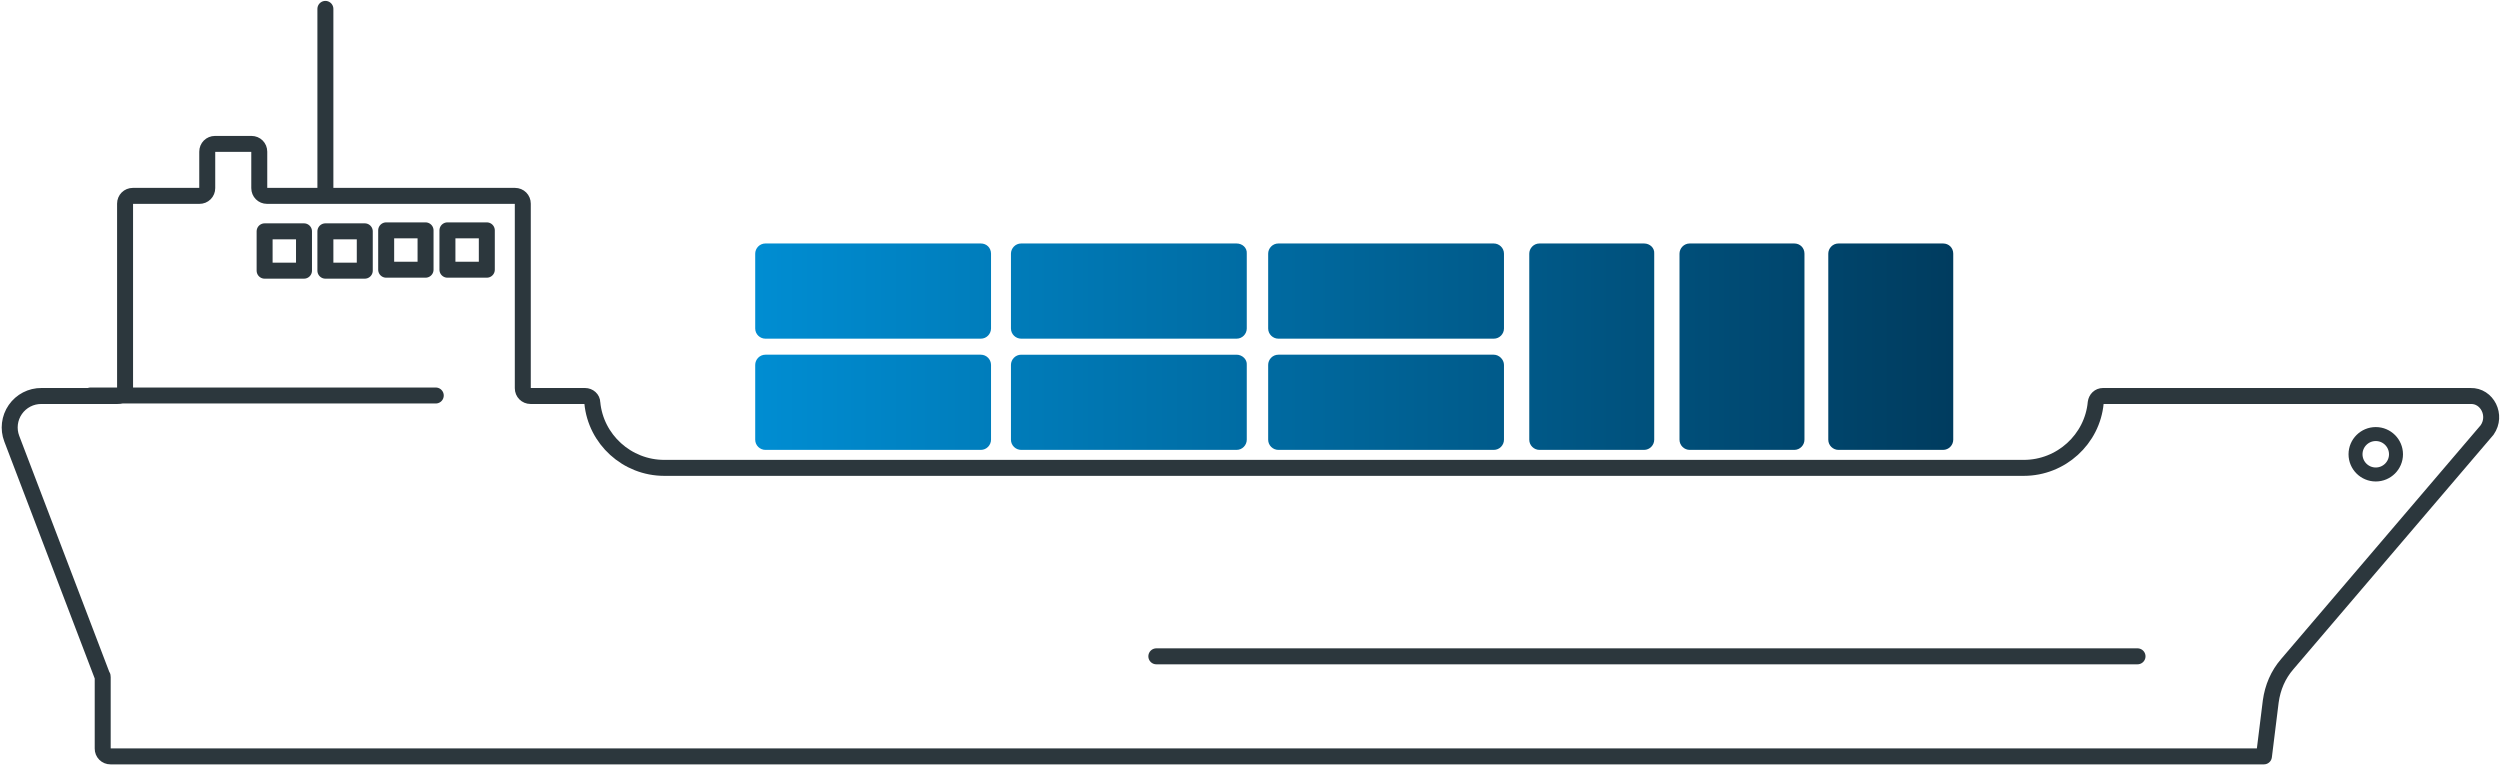
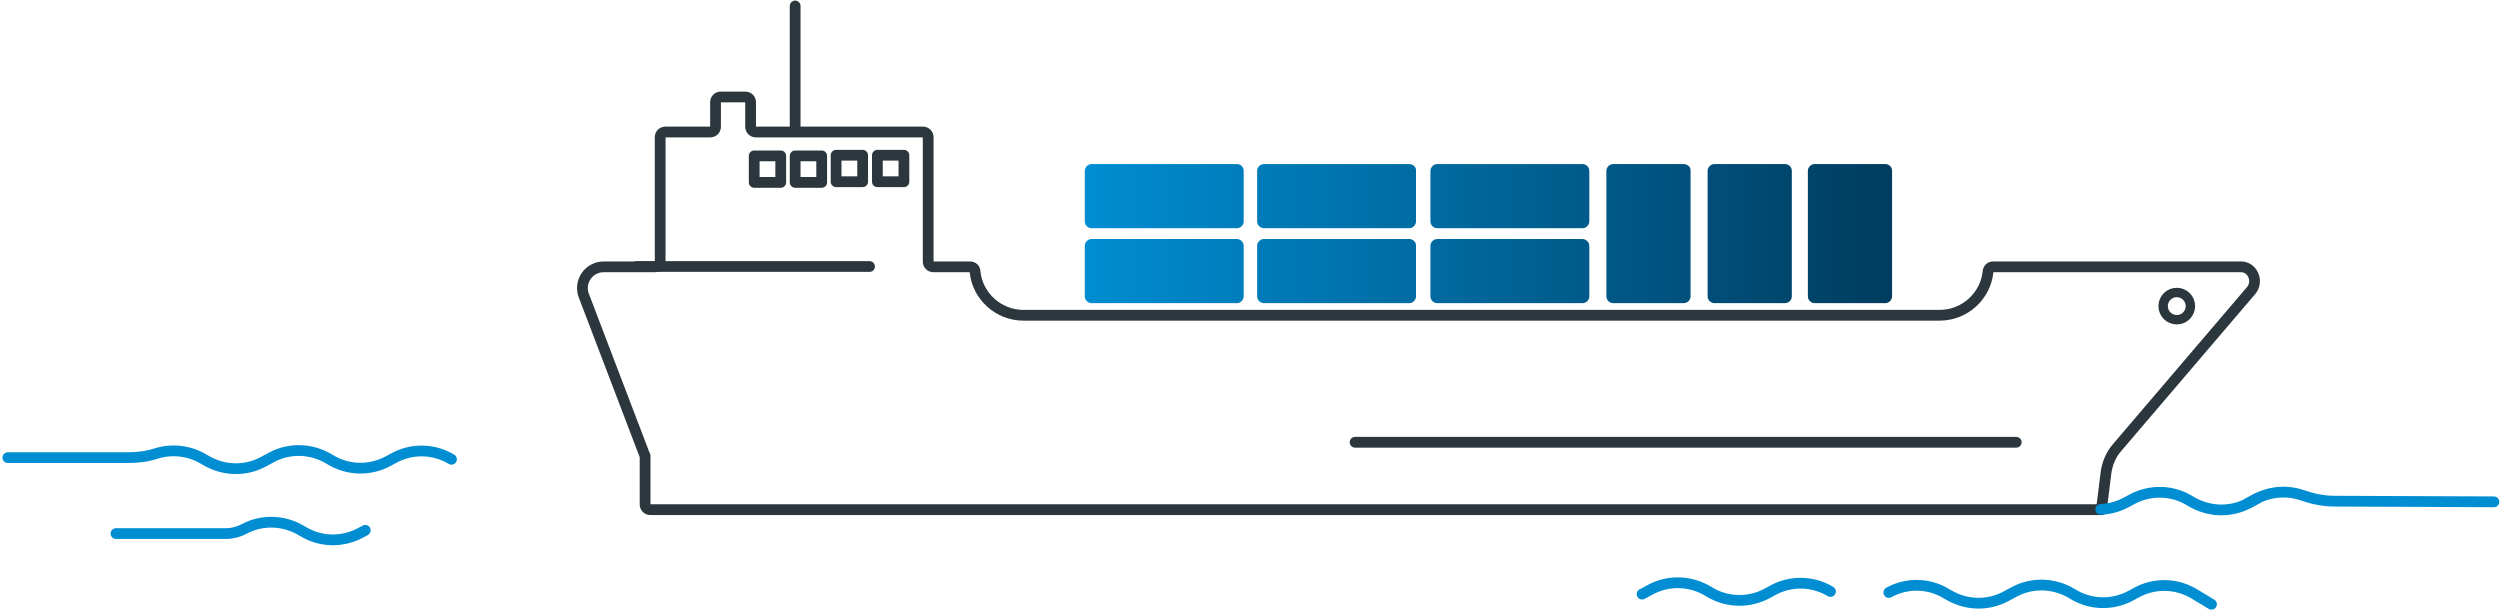
- <svg xmlns="http://www.w3.org/2000/svg" width="626" height="192" fill="none">
-   <path d="M289.547 164.344h245.688" stroke="#2C373D" stroke-width="4" stroke-miterlimit="10" stroke-linecap="round" stroke-linejoin="round" />
-   <path d="M622.771 107.669l-50.038 58.621c-2.314 2.675-3.653 5.837-4.14 9.364l-1.704 13.743H27.665a1.922 1.922 0 01-1.948-1.946v-17.878c0-.121 0-.365-.122-.365L2.95 109.858a7.882 7.882 0 017.427-10.702h18.992a1.922 1.922 0 001.948-1.946V50.994c0-1.094.853-1.946 1.949-1.946h16.679a1.922 1.922 0 001.948-1.946v-9.12c0-1.096.852-1.947 1.948-1.947h9.131c1.096 0 1.948.852 1.948 1.946v9.121c0 1.095.852 1.946 1.948 1.946h62.092c1.095 0 1.948.852 1.948 1.946V97.21c0 1.094.852 1.946 1.948 1.946h13.636c.973 0 1.826.73 1.826 1.702.852 9.122 8.644 16.297 18.018 16.297h340.409c9.375 0 17.167-7.175 18.019-16.297.122-.973.852-1.702 1.826-1.702h92.042c4.139-.122 6.696 4.864 4.139 8.513z" stroke="#2C373D" stroke-width="4" stroke-miterlimit="10" stroke-linejoin="round" />
-   <path d="M599.959 113.75a5.065 5.065 0 01-5.068 5.061 5.065 5.065 0 01-5.068-5.061 5.065 5.065 0 015.068-5.061 5.065 5.065 0 015.068 5.061z" stroke="#2C373D" stroke-width="3.5" />
-   <path d="M309.634 88.818H255.7c-1.461 0-2.557 1.216-2.557 2.554V110.1c0 1.46 1.218 2.554 2.557 2.554h53.934c1.461 0 2.557-1.216 2.557-2.554V91.37c.122-1.337-1.096-2.553-2.557-2.553zm-64.039-27.851H191.66c-1.461 0-2.556 1.216-2.556 2.554v18.73c0 1.459 1.217 2.553 2.556 2.553h53.935c1.461 0 2.557-1.216 2.557-2.554V63.521c0-1.46-1.096-2.554-2.557-2.554zm64.039 0H255.7c-1.461 0-2.557 1.216-2.557 2.554v18.73c0 1.459 1.218 2.553 2.557 2.553h53.934c1.461 0 2.557-1.216 2.557-2.554V63.521c.122-1.46-1.096-2.554-2.557-2.554zm-64.039 27.85H191.66c-1.461 0-2.556 1.217-2.556 2.555V110.1c0 1.46 1.217 2.554 2.556 2.554h53.935c1.461 0 2.557-1.216 2.557-2.554V91.37c0-1.337-1.096-2.553-2.557-2.553zm240.94-27.85h-26.176c-1.461 0-2.557 1.216-2.557 2.554v46.58c0 1.46 1.218 2.554 2.557 2.554h26.176c1.461 0 2.557-1.216 2.557-2.554v-46.58c0-1.46-1.096-2.554-2.557-2.554zm-37.255 0h-26.176c-1.461 0-2.557 1.216-2.557 2.554v46.58c0 1.46 1.218 2.554 2.557 2.554h26.176c1.461 0 2.557-1.216 2.557-2.554v-46.58c0-1.46-1.096-2.554-2.557-2.554zm-37.62 0h-26.176c-1.461 0-2.557 1.216-2.557 2.554v46.58c0 1.46 1.218 2.554 2.557 2.554h26.176c1.461 0 2.556-1.216 2.556-2.554v-46.58c.122-1.46-1.095-2.554-2.556-2.554zm-37.621 0h-53.934c-1.461 0-2.557 1.216-2.557 2.554v18.73c0 1.459 1.218 2.553 2.557 2.553h53.934c1.461 0 2.557-1.216 2.557-2.554V63.521c0-1.46-1.217-2.554-2.557-2.554zm0 27.85h-53.934c-1.461 0-2.557 1.217-2.557 2.555V110.1c0 1.46 1.218 2.554 2.557 2.554h53.934c1.461 0 2.557-1.216 2.557-2.554V91.37c0-1.337-1.217-2.553-2.557-2.553z" fill="url(#paint0_linear)" />
-   <path d="M121.899 57.683h-9.862v9.851h9.862v-9.85zm-15.34 0h-9.862v9.851h9.862v-9.85zm-15.219.243h-9.862v9.852h9.862v-9.852zm-15.219 0H66.26v9.852h9.861v-9.852z" stroke="#2C373D" stroke-width="4" stroke-miterlimit="10" stroke-linejoin="round" />
-   <path d="M22.674 99.034h86.441M81.478 2.225V48.44" stroke="#2C373D" stroke-width="4" stroke-miterlimit="10" stroke-linecap="round" stroke-linejoin="round" />
+ <svg xmlns="http://www.w3.org/2000/svg" width="929" height="227" fill="none">
+   <path d="M503.547 164.344h245.688" stroke="#2C373D" stroke-width="4" stroke-miterlimit="10" stroke-linecap="round" stroke-linejoin="round" />
+   <path d="M836.771 107.669l-50.038 58.621c-2.314 2.675-3.653 5.837-4.14 9.364l-1.704 13.743H241.665a1.922 1.922 0 01-1.948-1.946v-17.878c0-.121 0-.365-.122-.365l-22.645-59.35a7.881 7.881 0 017.427-10.702h18.993a1.922 1.922 0 001.947-1.946V50.994c0-1.094.853-1.946 1.948-1.946h16.68a1.922 1.922 0 001.948-1.946v-9.12c0-1.096.852-1.947 1.948-1.947h9.131c1.096 0 1.948.852 1.948 1.946v9.121c0 1.095.852 1.946 1.948 1.946h62.092c1.095 0 1.948.852 1.948 1.946V97.21c0 1.094.852 1.946 1.948 1.946h13.636c.973 0 1.826.73 1.826 1.702.852 9.122 8.644 16.297 18.018 16.297h340.409c9.375 0 17.167-7.175 18.019-16.297.122-.973.852-1.702 1.826-1.702h92.042c4.139-.122 6.696 4.864 4.139 8.513z" stroke="#2C373D" stroke-width="4" stroke-miterlimit="10" stroke-linejoin="round" />
+   <path d="M813.959 113.75a5.065 5.065 0 01-5.068 5.061 5.065 5.065 0 01-5.068-5.061 5.065 5.065 0 015.068-5.061 5.065 5.065 0 015.068 5.061z" stroke="#2C373D" stroke-width="3.5" />
+   <path d="M523.634 88.818H469.7c-1.461 0-2.557 1.216-2.557 2.554V110.1c0 1.46 1.218 2.554 2.557 2.554h53.934c1.461 0 2.557-1.216 2.557-2.554V91.37c.122-1.337-1.096-2.553-2.557-2.553zm-64.039-27.851H405.66c-1.461 0-2.556 1.216-2.556 2.554v18.73c0 1.459 1.217 2.553 2.556 2.553h53.935c1.461 0 2.557-1.216 2.557-2.554V63.521c0-1.46-1.096-2.554-2.557-2.554zm64.039 0H469.7c-1.461 0-2.557 1.216-2.557 2.554v18.73c0 1.459 1.218 2.553 2.557 2.553h53.934c1.461 0 2.557-1.216 2.557-2.554V63.521c.122-1.46-1.096-2.554-2.557-2.554zm-64.039 27.85H405.66c-1.461 0-2.556 1.217-2.556 2.555V110.1c0 1.46 1.217 2.554 2.556 2.554h53.935c1.461 0 2.557-1.216 2.557-2.554V91.37c0-1.337-1.096-2.553-2.557-2.553zm240.94-27.85h-26.176c-1.461 0-2.557 1.216-2.557 2.554v46.58c0 1.46 1.218 2.554 2.557 2.554h26.176c1.461 0 2.557-1.216 2.557-2.554v-46.58c0-1.46-1.096-2.554-2.557-2.554zm-37.255 0h-26.176c-1.461 0-2.557 1.216-2.557 2.554v46.58c0 1.46 1.218 2.554 2.557 2.554h26.176c1.461 0 2.557-1.216 2.557-2.554v-46.58c0-1.46-1.096-2.554-2.557-2.554zm-37.62 0h-26.176c-1.461 0-2.557 1.216-2.557 2.554v46.58c0 1.46 1.218 2.554 2.557 2.554h26.176c1.461 0 2.556-1.216 2.556-2.554v-46.58c.122-1.46-1.095-2.554-2.556-2.554zm-37.621 0h-53.934c-1.461 0-2.557 1.216-2.557 2.554v18.73c0 1.459 1.218 2.553 2.557 2.553h53.934c1.461 0 2.557-1.216 2.557-2.554V63.521c0-1.46-1.217-2.554-2.557-2.554zm0 27.85h-53.934c-1.461 0-2.557 1.217-2.557 2.555V110.1c0 1.46 1.218 2.554 2.557 2.554h53.934c1.461 0 2.557-1.216 2.557-2.554V91.37c0-1.337-1.217-2.553-2.557-2.553z" fill="url(#paint0_linear)" />
+   <path d="M335.899 57.683h-9.862v9.851h9.862v-9.85zm-15.34 0h-9.862v9.851h9.862v-9.85zm-15.219.243h-9.861v9.852h9.861v-9.852zm-15.219 0h-9.861v9.852h9.861v-9.852z" stroke="#2C373D" stroke-width="4" stroke-miterlimit="10" stroke-linejoin="round" />
+   <path d="M236.674 99.034h86.441M295.479 2.225V48.44" stroke="#2C373D" stroke-width="4" stroke-miterlimit="10" stroke-linecap="round" stroke-linejoin="round" />
+   <path d="M780.646 189.275c3.408-.121 6.817-1.094 9.861-2.797l1.339-.729c6.94-3.892 15.341-3.771 22.159.486 6.574 4.013 14.731 4.378 21.549.73l3.165-1.703m-16.922 39.283l-6.452-3.892c-6.697-4.013-14.975-4.135-21.793-.243l-1.34.73c-6.939 3.892-15.34 3.77-22.158-.487-6.574-4.013-14.731-4.378-21.549-.729l-3.166 1.702c-6.818 3.649-14.975 3.284-21.549-.729l-.244-.122a21.292 21.292 0 00-21.671-.608m-21.671-.365c-6.697-4.013-14.975-4.135-21.793-.243l-1.34.73c-6.939 3.891-15.34 3.77-22.158-.487-6.574-4.013-14.731-4.378-21.549-.73l-3.166 1.703m-442.434-50.107c-6.696-4.014-14.975-4.135-21.793-.243l-1.339.729c-6.939 3.892-15.34 3.77-22.158-.486-6.574-4.014-14.732-4.379-21.55-.73l-3.165 1.703c-6.818 3.648-14.975 3.283-21.55-.73l-.243-.122c-5.479-3.405-12.175-4.135-18.14-2.189-3.41 1.095-6.94 1.46-10.47 1.46H2.916m132.828 26.999l-1.339.73c-6.94 3.892-15.34 3.77-22.158-.486-6.575-4.014-14.732-4.379-21.55-.73-2.07 1.094-4.383 1.703-6.696 1.703H43.094" stroke="#008DD2" stroke-width="4" stroke-miterlimit="10" stroke-linecap="round" stroke-linejoin="round" />
+   <path d="M926.744 186.478l-59.291-.243c-4.018 0-8.036-.851-11.932-2.189-5.6-1.946-11.809-1.46-17.166 1.338l-3.166 1.702" stroke="#008DD2" stroke-width="4" stroke-miterlimit="10" stroke-linecap="round" stroke-linejoin="round" />
  <defs>
-     <linearGradient id="paint0_linear" x1="189.097" y1="86.858" x2="489.141" y2="86.858" gradientUnits="userSpaceOnUse">
+     <linearGradient id="paint0_linear" x1="403.097" y1="86.858" x2="703.141" y2="86.858" gradientUnits="userSpaceOnUse">
      <stop stop-color="#008DD2" />
      <stop offset="1" stop-color="#003C5F" />
    </linearGradient>
  </defs>
</svg>
